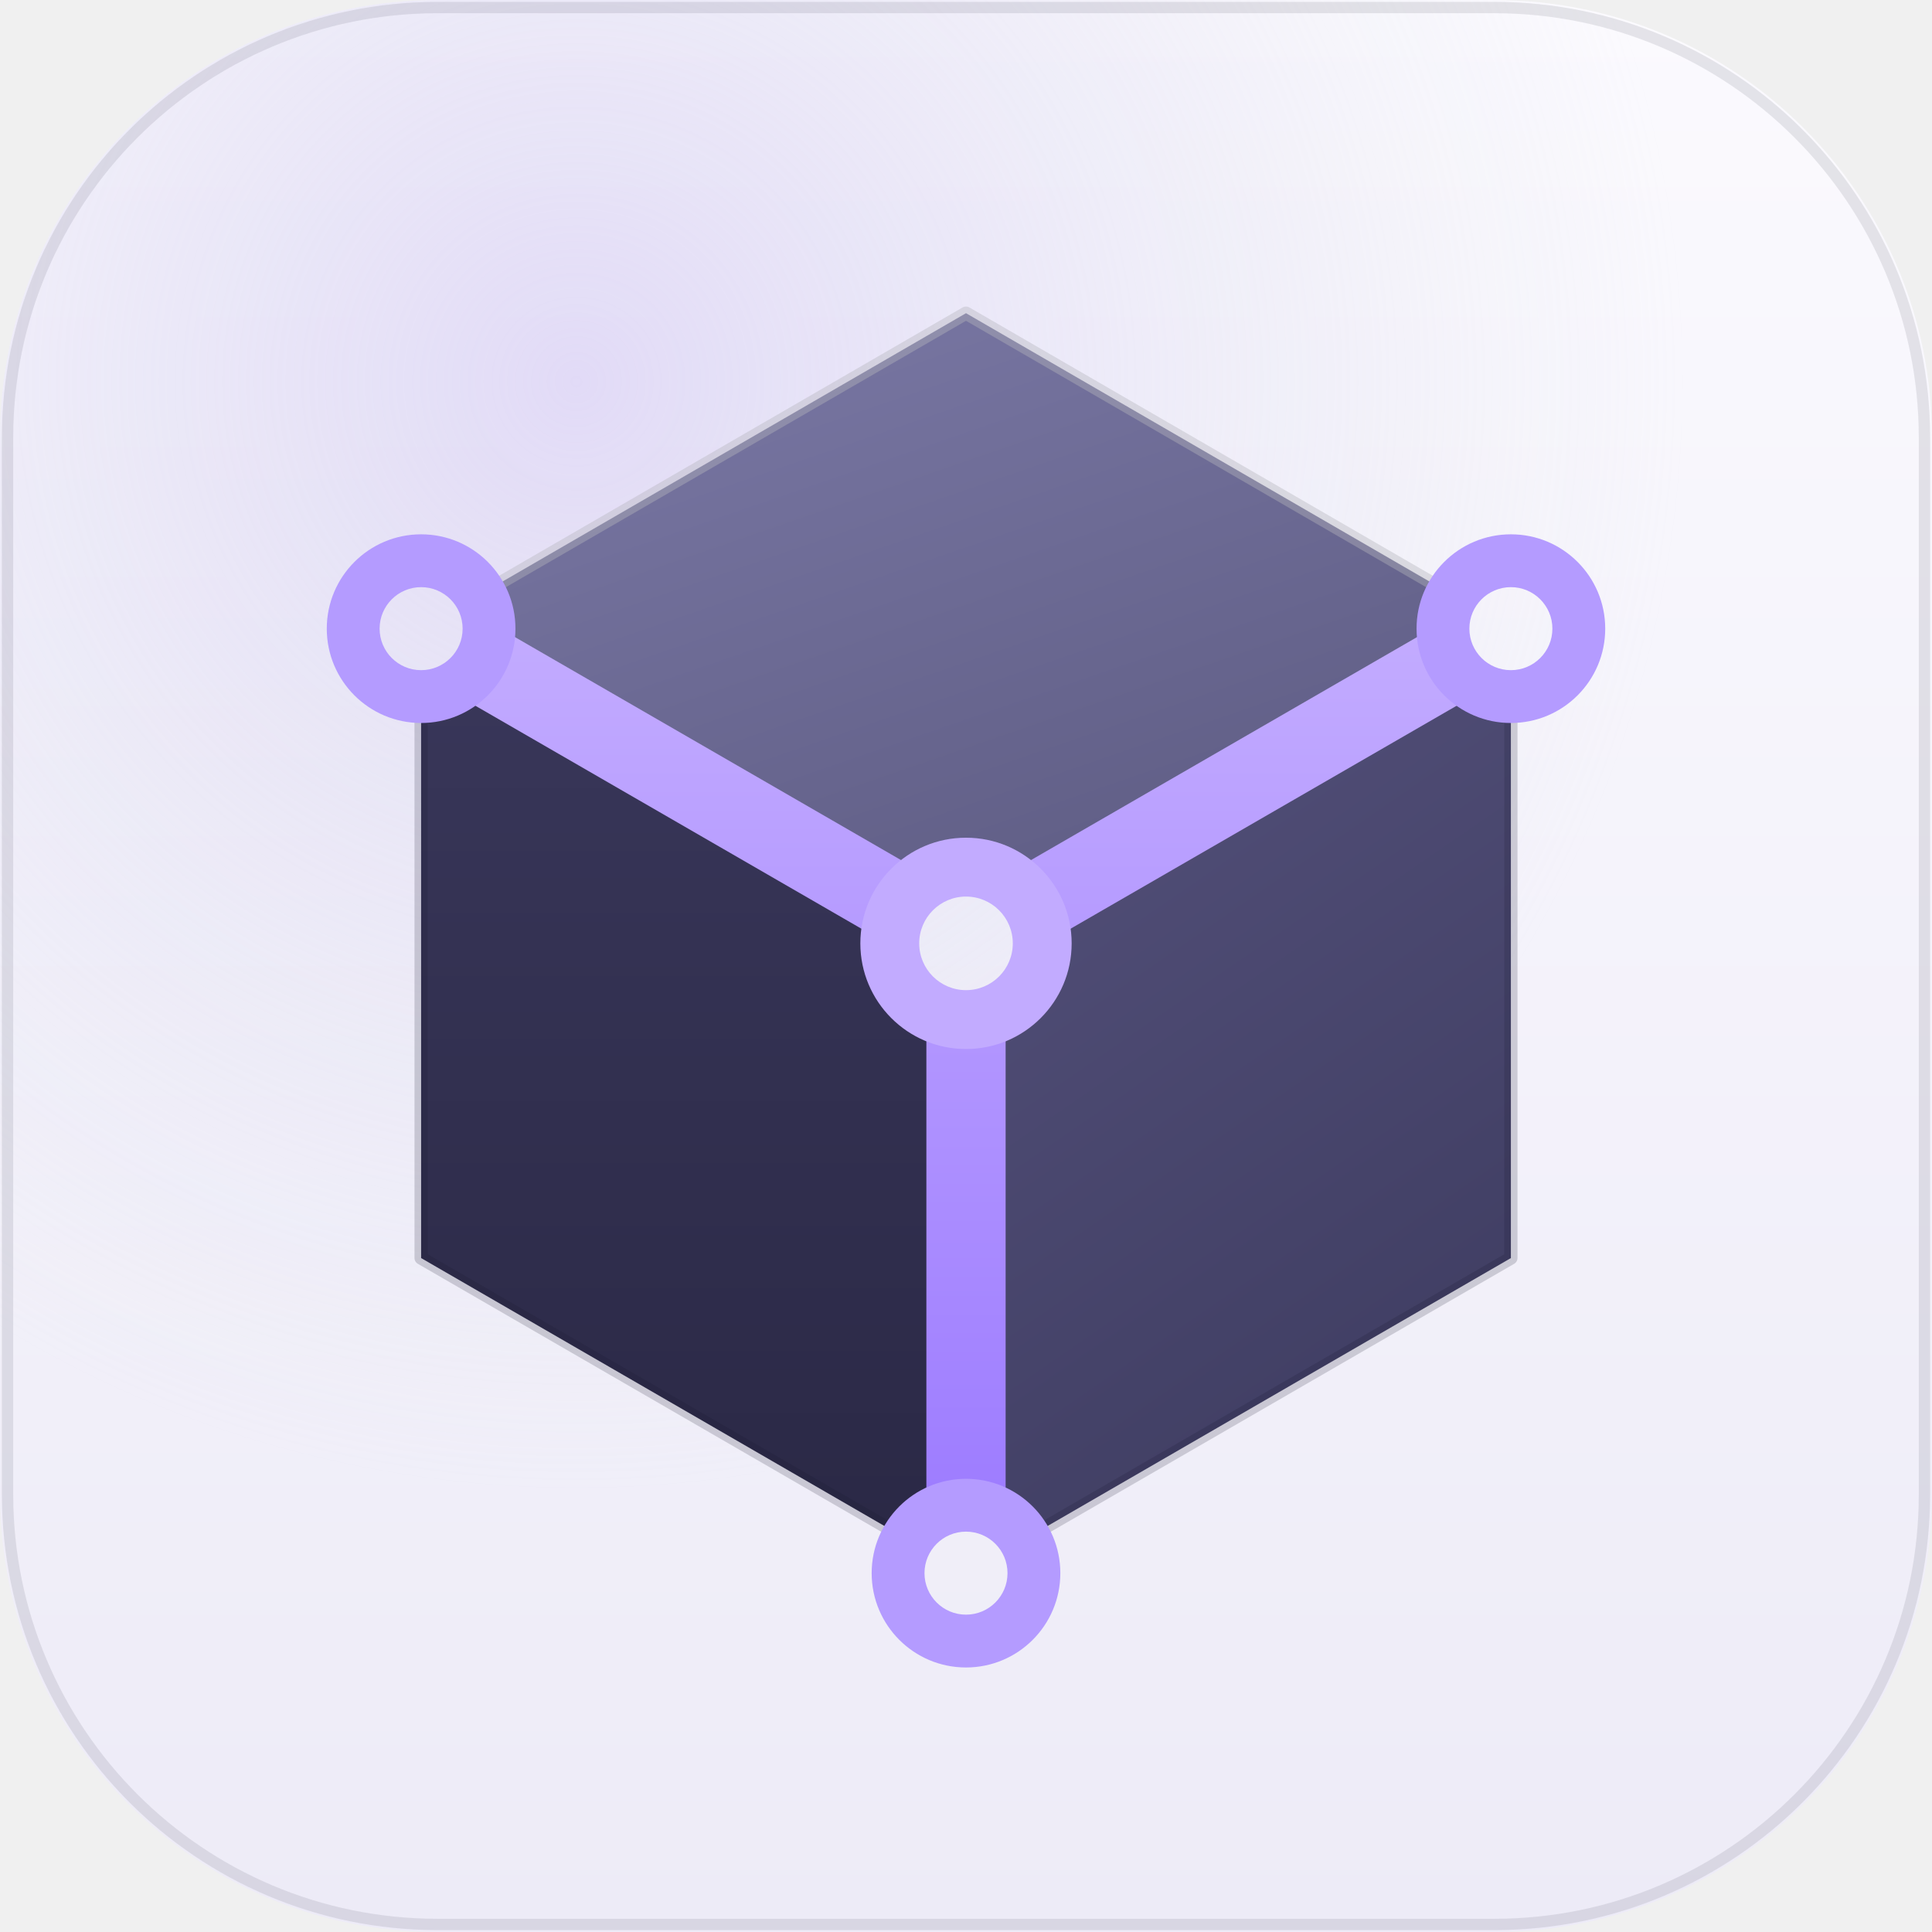
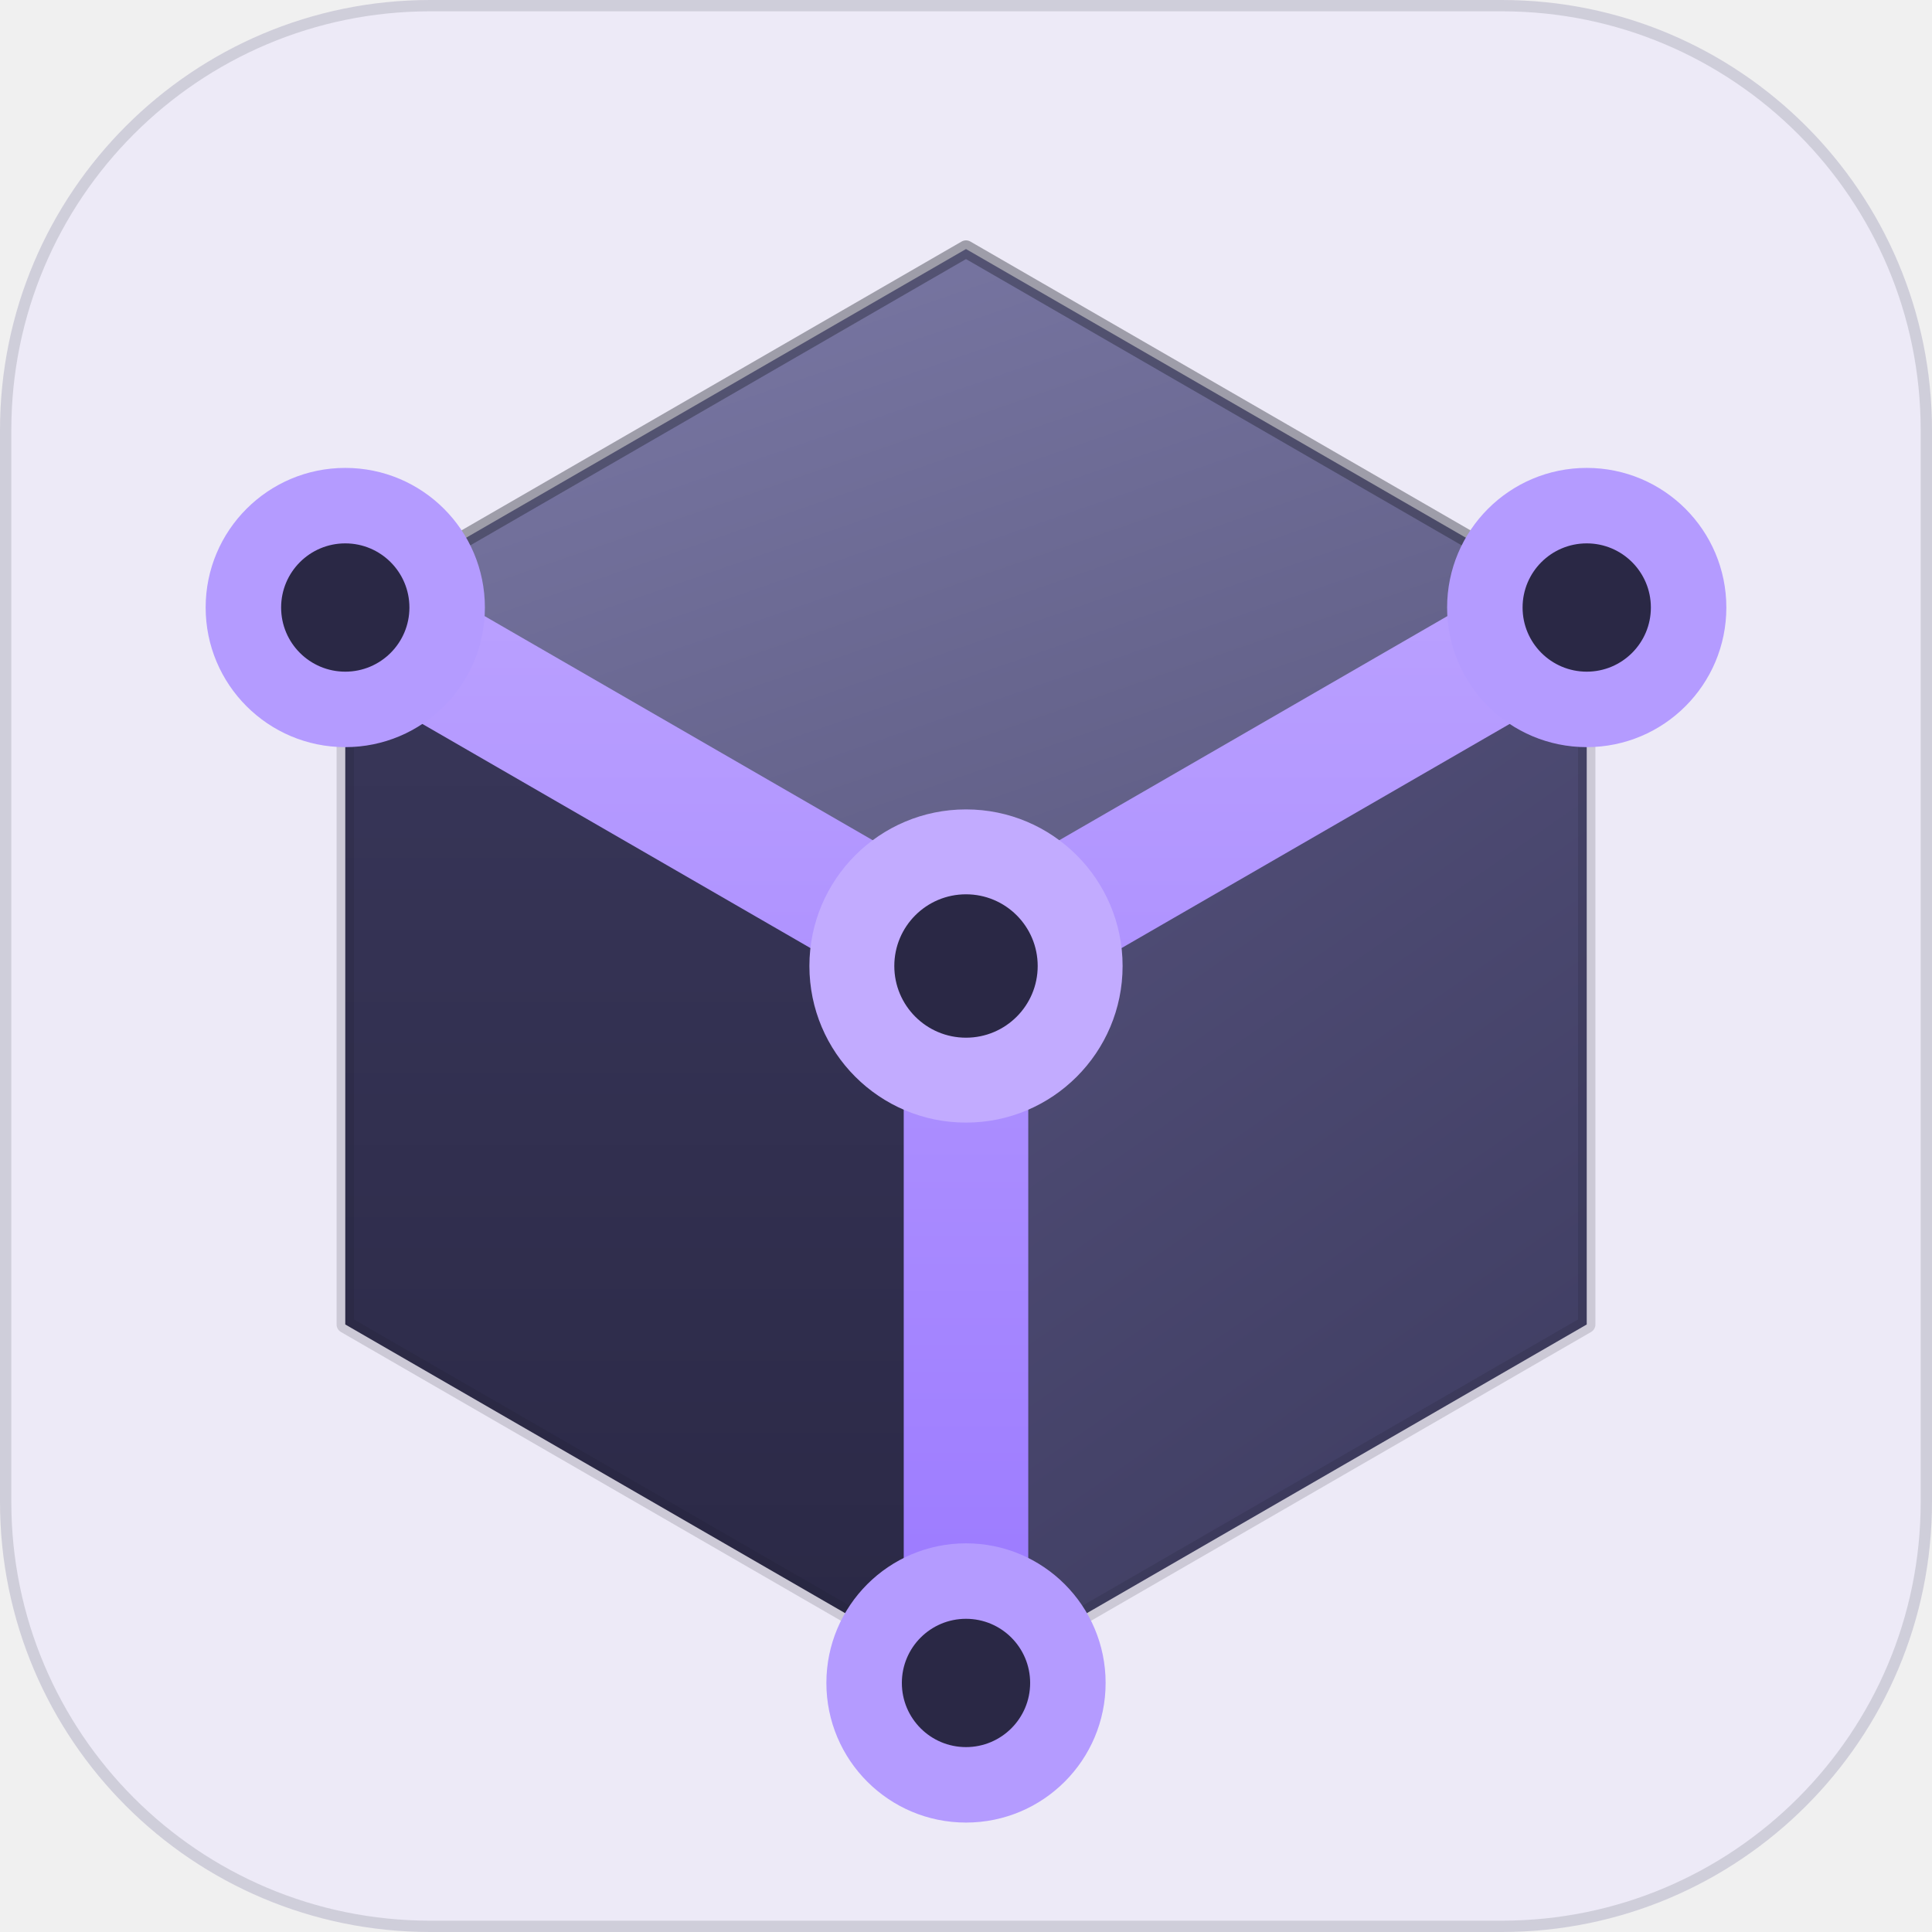
<svg xmlns="http://www.w3.org/2000/svg" width="512" height="512" viewBox="0 0 512 512">
  <defs>
    <linearGradient id="fTop" x1="0.1" y1="0" x2="0.7" y2="1">
      <stop offset="0%" stop-color="#7B79A6" />
      <stop offset="100%" stop-color="#5D5B82" />
    </linearGradient>
    <linearGradient id="fLeft" x1="0" y1="0" x2="0" y2="1">
      <stop offset="0%" stop-color="#39375A" />
      <stop offset="100%" stop-color="#2A2845" />
    </linearGradient>
    <linearGradient id="fRight" x1="0" y1="0" x2="0.4" y2="1">
      <stop offset="0%" stop-color="#55527C" />
      <stop offset="100%" stop-color="#403E63" />
    </linearGradient>
-     <linearGradient id="bg" x1="0" y1="0" x2="0" y2="1">
-       <stop offset="0%" stop-color="#FBFAFE" />
-       <stop offset="100%" stop-color="#EDEBF7" />
-     </linearGradient>
-     <radialGradient id="bgglow" cx="0.30" cy="0.20" r="0.95">
-       <stop offset="0%" stop-color="#CFC4F2" stop-opacity="0.55" />
-       <stop offset="60%" stop-color="#D5D9E6" stop-opacity="0" />
-     </radialGradient>
-     <linearGradient id="lane" gradientUnits="userSpaceOnUse" x1="256" y1="158" x2="256" y2="420">
+     <linearGradient id="lane" gradientUnits="userSpaceOnUse" x1="256.0" y1="66.0" x2="256.0" y2="446.0">
      <stop offset="0%" stop-color="#C4ADFF" />
      <stop offset="100%" stop-color="#9A78FF" />
    </linearGradient>
  </defs>
-   <rect width="512" height="512" rx="116" fill="url(#bg)" />
-   <rect width="512" height="512" rx="116" fill="url(#bgglow)" />
-   <rect x="2" y="2" width="508" height="508" rx="114" fill="none" stroke="#1B1A2E" stroke-opacity="0.10" stroke-width="3" />
-   <mask id="cubeHoles" maskUnits="userSpaceOnUse" x="0" y="0" width="512" height="512">
-     <rect width="512" height="512" fill="#fff" />
-     <circle cx="111.6" cy="166.6" r="11.0" fill="#000" />
-     <circle cx="400.4" cy="166.6" r="11.0" fill="#000" />
-     <circle cx="256.0" cy="416.9" r="11.0" fill="#000" />
-     <circle cx="256.0" cy="250.0" r="12.4" fill="#000" />
-   </mask>
-   <g mask="url(#cubeHoles)">
-     <path d="M256.0,83.0 L400.4,166.6 L256.0,250.0 L111.6,166.6 Z" fill="url(#fTop)" />
-     <path d="M400.4,166.6 L400.4,333.4 L256.0,416.9 L256.0,250.0 Z" fill="url(#fRight)" />
-     <path d="M256.0,250.0 L256.0,416.9 L111.6,333.4 L111.6,166.6 Z" fill="url(#fLeft)" />
-     <path d="M256.0,83.0 L400.4,166.6 L400.4,333.4 L256.0,416.9 L111.6,333.4 L111.6,166.6 Z" fill="none" stroke="#1B1A2E" stroke-opacity="0.18" stroke-width="3.5" stroke-linejoin="round" />
-     <path d="M256.0,83.0 L400.4,166.6 L256.0,250.0 L111.6,166.6 Z" fill="none" stroke="#FFFFFF" stroke-opacity="0.28" stroke-width="3.5" stroke-linejoin="round" />
-     <g fill="none" stroke-width="21" stroke-linecap="round">
-       <path d="M256.0,250.0 L111.6,166.6" stroke="url(#lane)" />
-       <path d="M256.0,250.0 L400.4,166.6" stroke="url(#lane)" />
-       <path d="M256.0,250.0 L256.0,416.9" stroke="url(#lane)" />
+   <rect width="512" height="512" rx="114" fill="#EDEAF7" />
+   <rect x="1.5" y="1.5" width="509" height="509" rx="112.5" fill="none" stroke="#1B1F2A" stroke-opacity="0.14" stroke-width="3" />
+   <g>
+     <path d="M256.0,66.0 L420.5,161.0 L256.0,256.0 L91.5,161.0 Z" fill="url(#fTop)" />
+     <path d="M420.5,161.0 L420.5,351.0 L256.0,446.0 L256.0,256.0 Z" fill="url(#fRight)" />
+     <path d="M91.5,161.0 L256.0,256.0 L256.0,446.0 L91.5,351.0 Z" fill="url(#fLeft)" />
+     <path d="M256.0,66.0 L420.5,161.0 L256.0,256.0 L91.5,161.0 Z" fill="none" stroke="#1B1F2A" stroke-opacity="0.26" stroke-width="4.6" stroke-linejoin="round" />
+     <path d="M256.0,66.0 L420.5,161.0 L420.5,351.0 L256.0,446.0 L91.5,351.0 L91.5,161.0 Z" fill="none" stroke="#1B1F2A" stroke-opacity="0.16" stroke-width="4.6" stroke-linejoin="round" />
+     <g fill="none" stroke-width="33.0" stroke-linecap="round">
+       <path d="M256.0,256.0 L91.5,161.0" stroke="url(#lane)" />
+       <path d="M256.0,256.0 L420.5,161.0" stroke="url(#lane)" />
+       <path d="M256.0,256.0 L256.0,446.0" stroke="url(#lane)" />
    </g>
-     <circle cx="111.6" cy="166.6" r="25" fill="#B49BFF" />
-     <circle cx="400.4" cy="166.6" r="25" fill="#B49BFF" />
-     <circle cx="256.0" cy="416.9" r="25" fill="#B49BFF" />
-     <circle cx="256.0" cy="250.0" r="28" fill="#C2ABFF" />
-     <circle cx="111.6" cy="166.6" r="10" fill="#F3EEFF" />
-     <circle cx="400.4" cy="166.6" r="10" fill="#F3EEFF" />
-     <circle cx="256.0" cy="416.9" r="10" fill="#F3EEFF" />
-     <circle cx="256.0" cy="250.0" r="11.5" fill="#F3EEFF" />
+     <circle cx="91.5" cy="161.0" r="37.0" fill="#B49BFF" />
+     <circle cx="420.5" cy="161.0" r="37.0" fill="#B49BFF" />
+     <circle cx="256.0" cy="446.0" r="37.0" fill="#B49BFF" />
+     <circle cx="256.0" cy="256.0" r="41.5" fill="#C2ABFF" />
+     <circle cx="91.5" cy="161.0" r="17.0" fill="#2A2845" />
+     <circle cx="420.5" cy="161.0" r="17.0" fill="#2A2845" />
+     <circle cx="256.0" cy="446.0" r="17.0" fill="#2A2845" />
+     <circle cx="256.0" cy="256.0" r="19.0" fill="#2A2845" />
  </g>
</svg>
